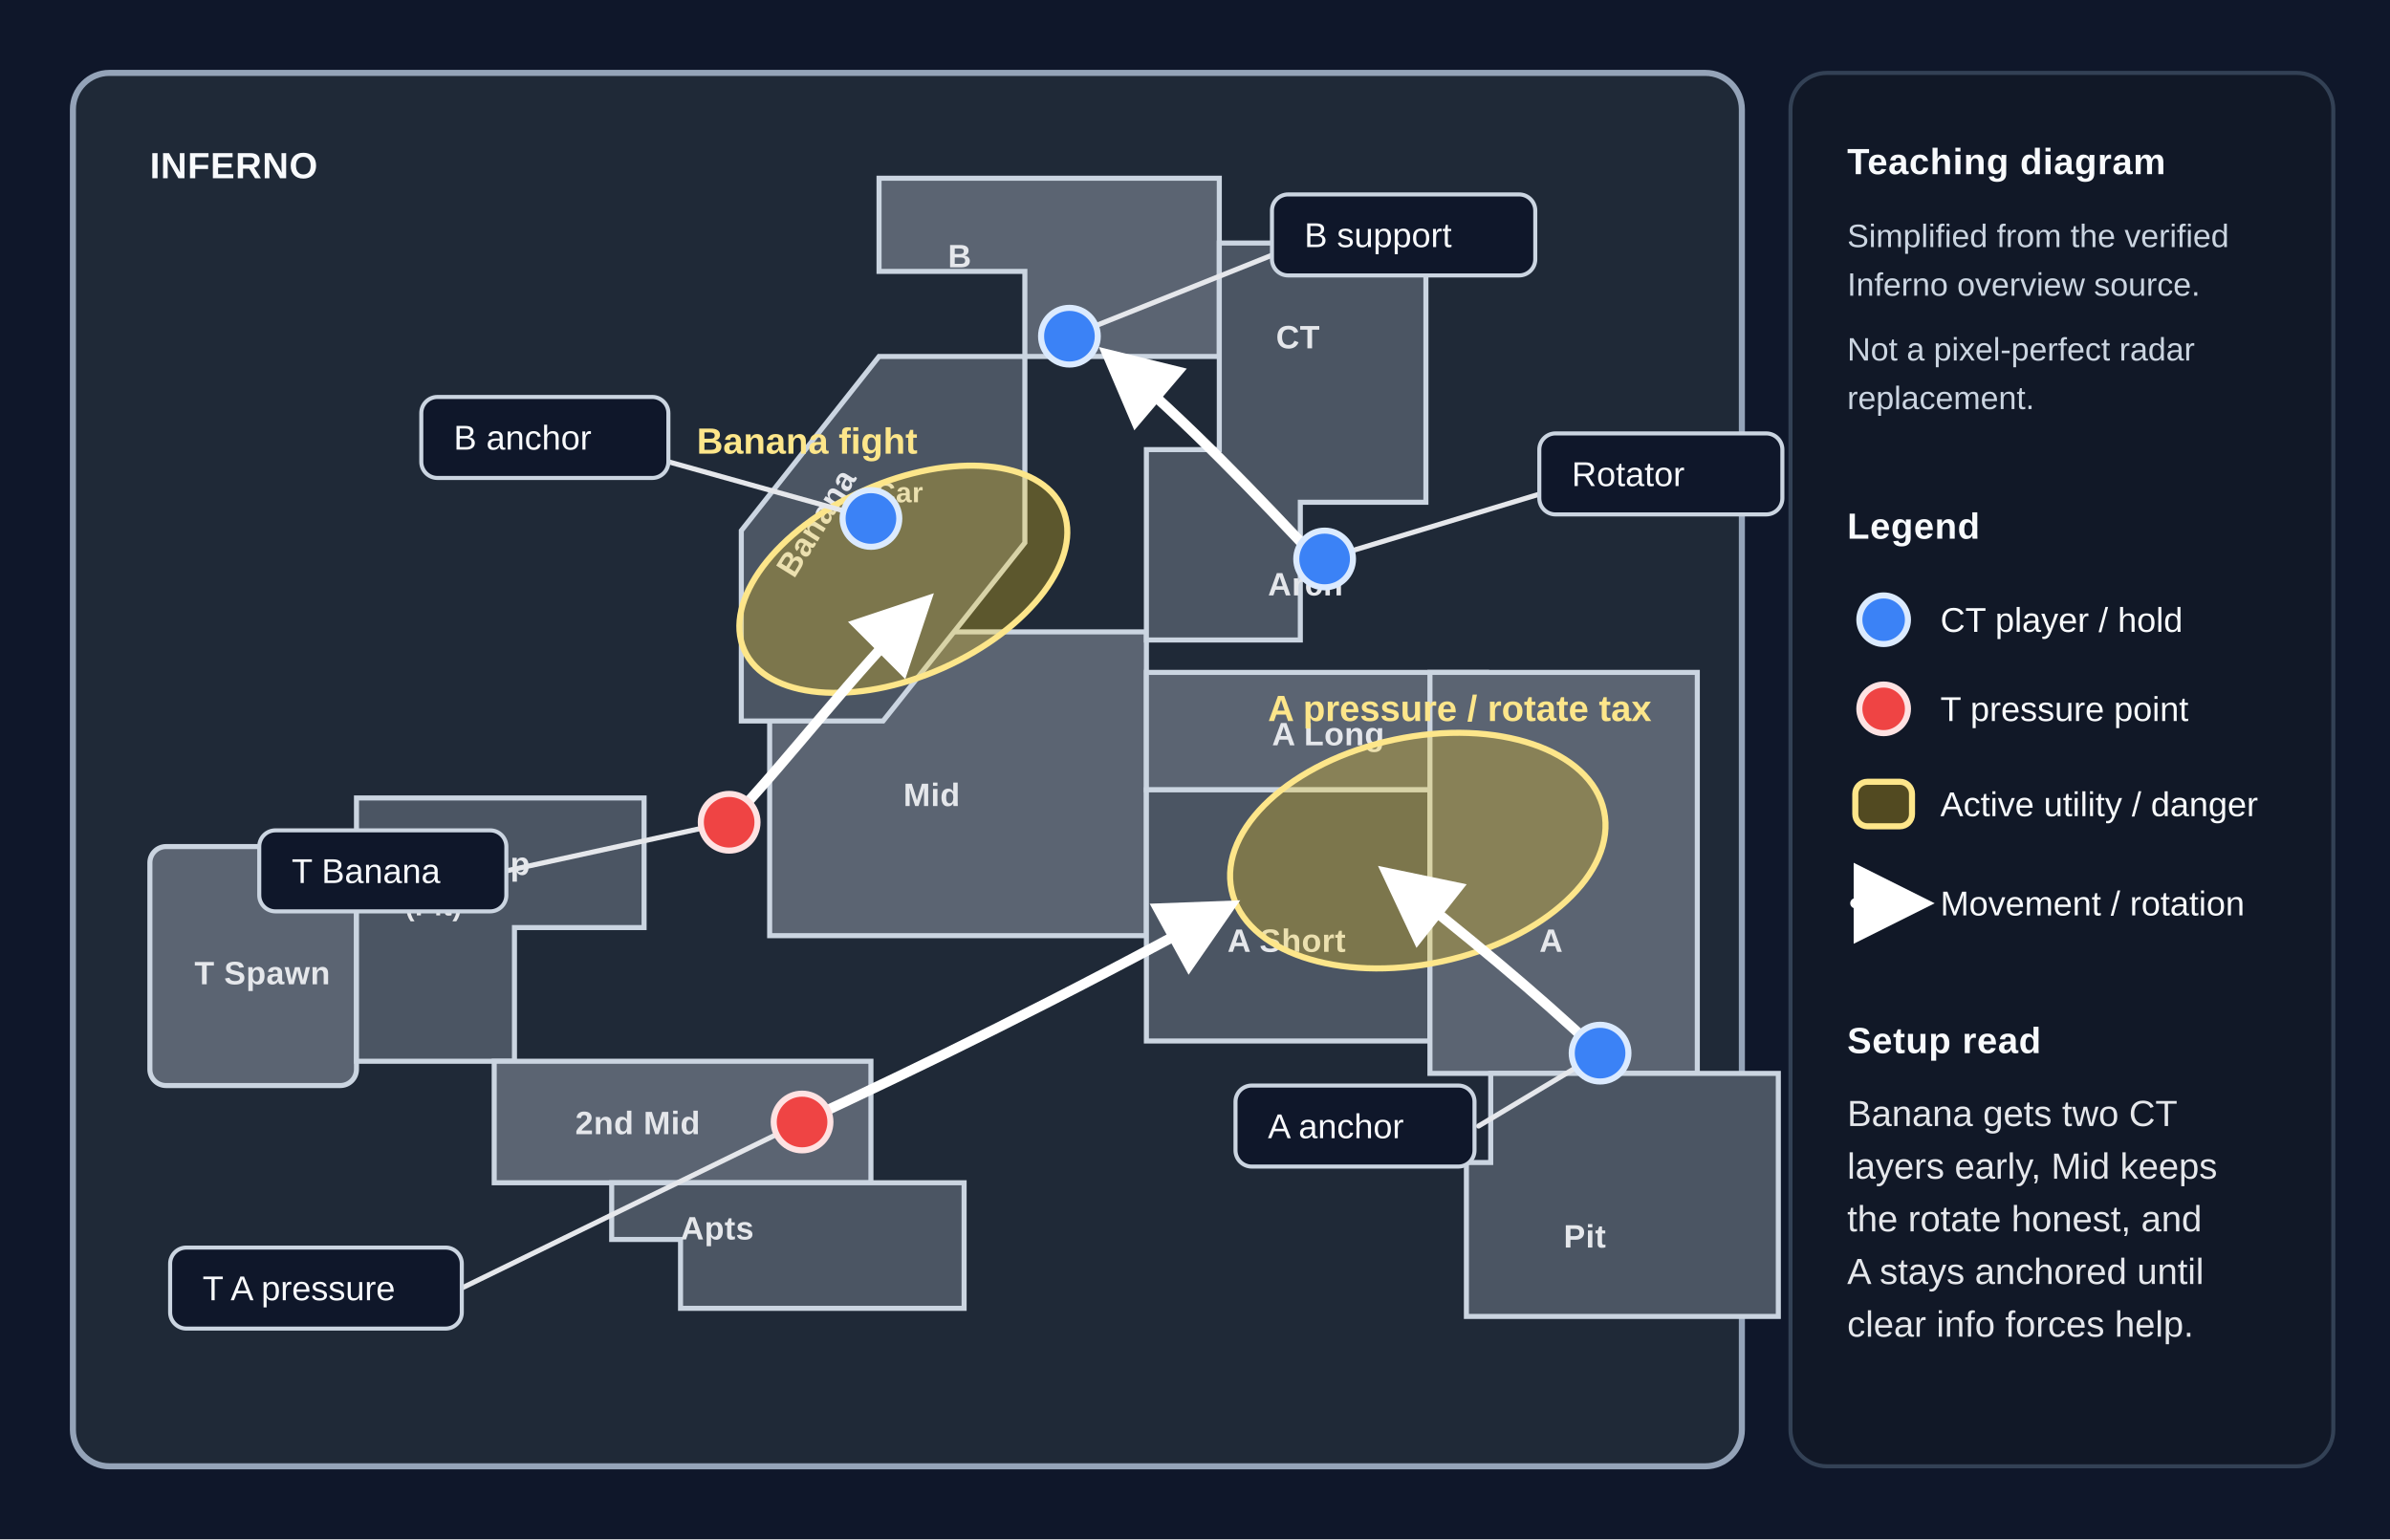
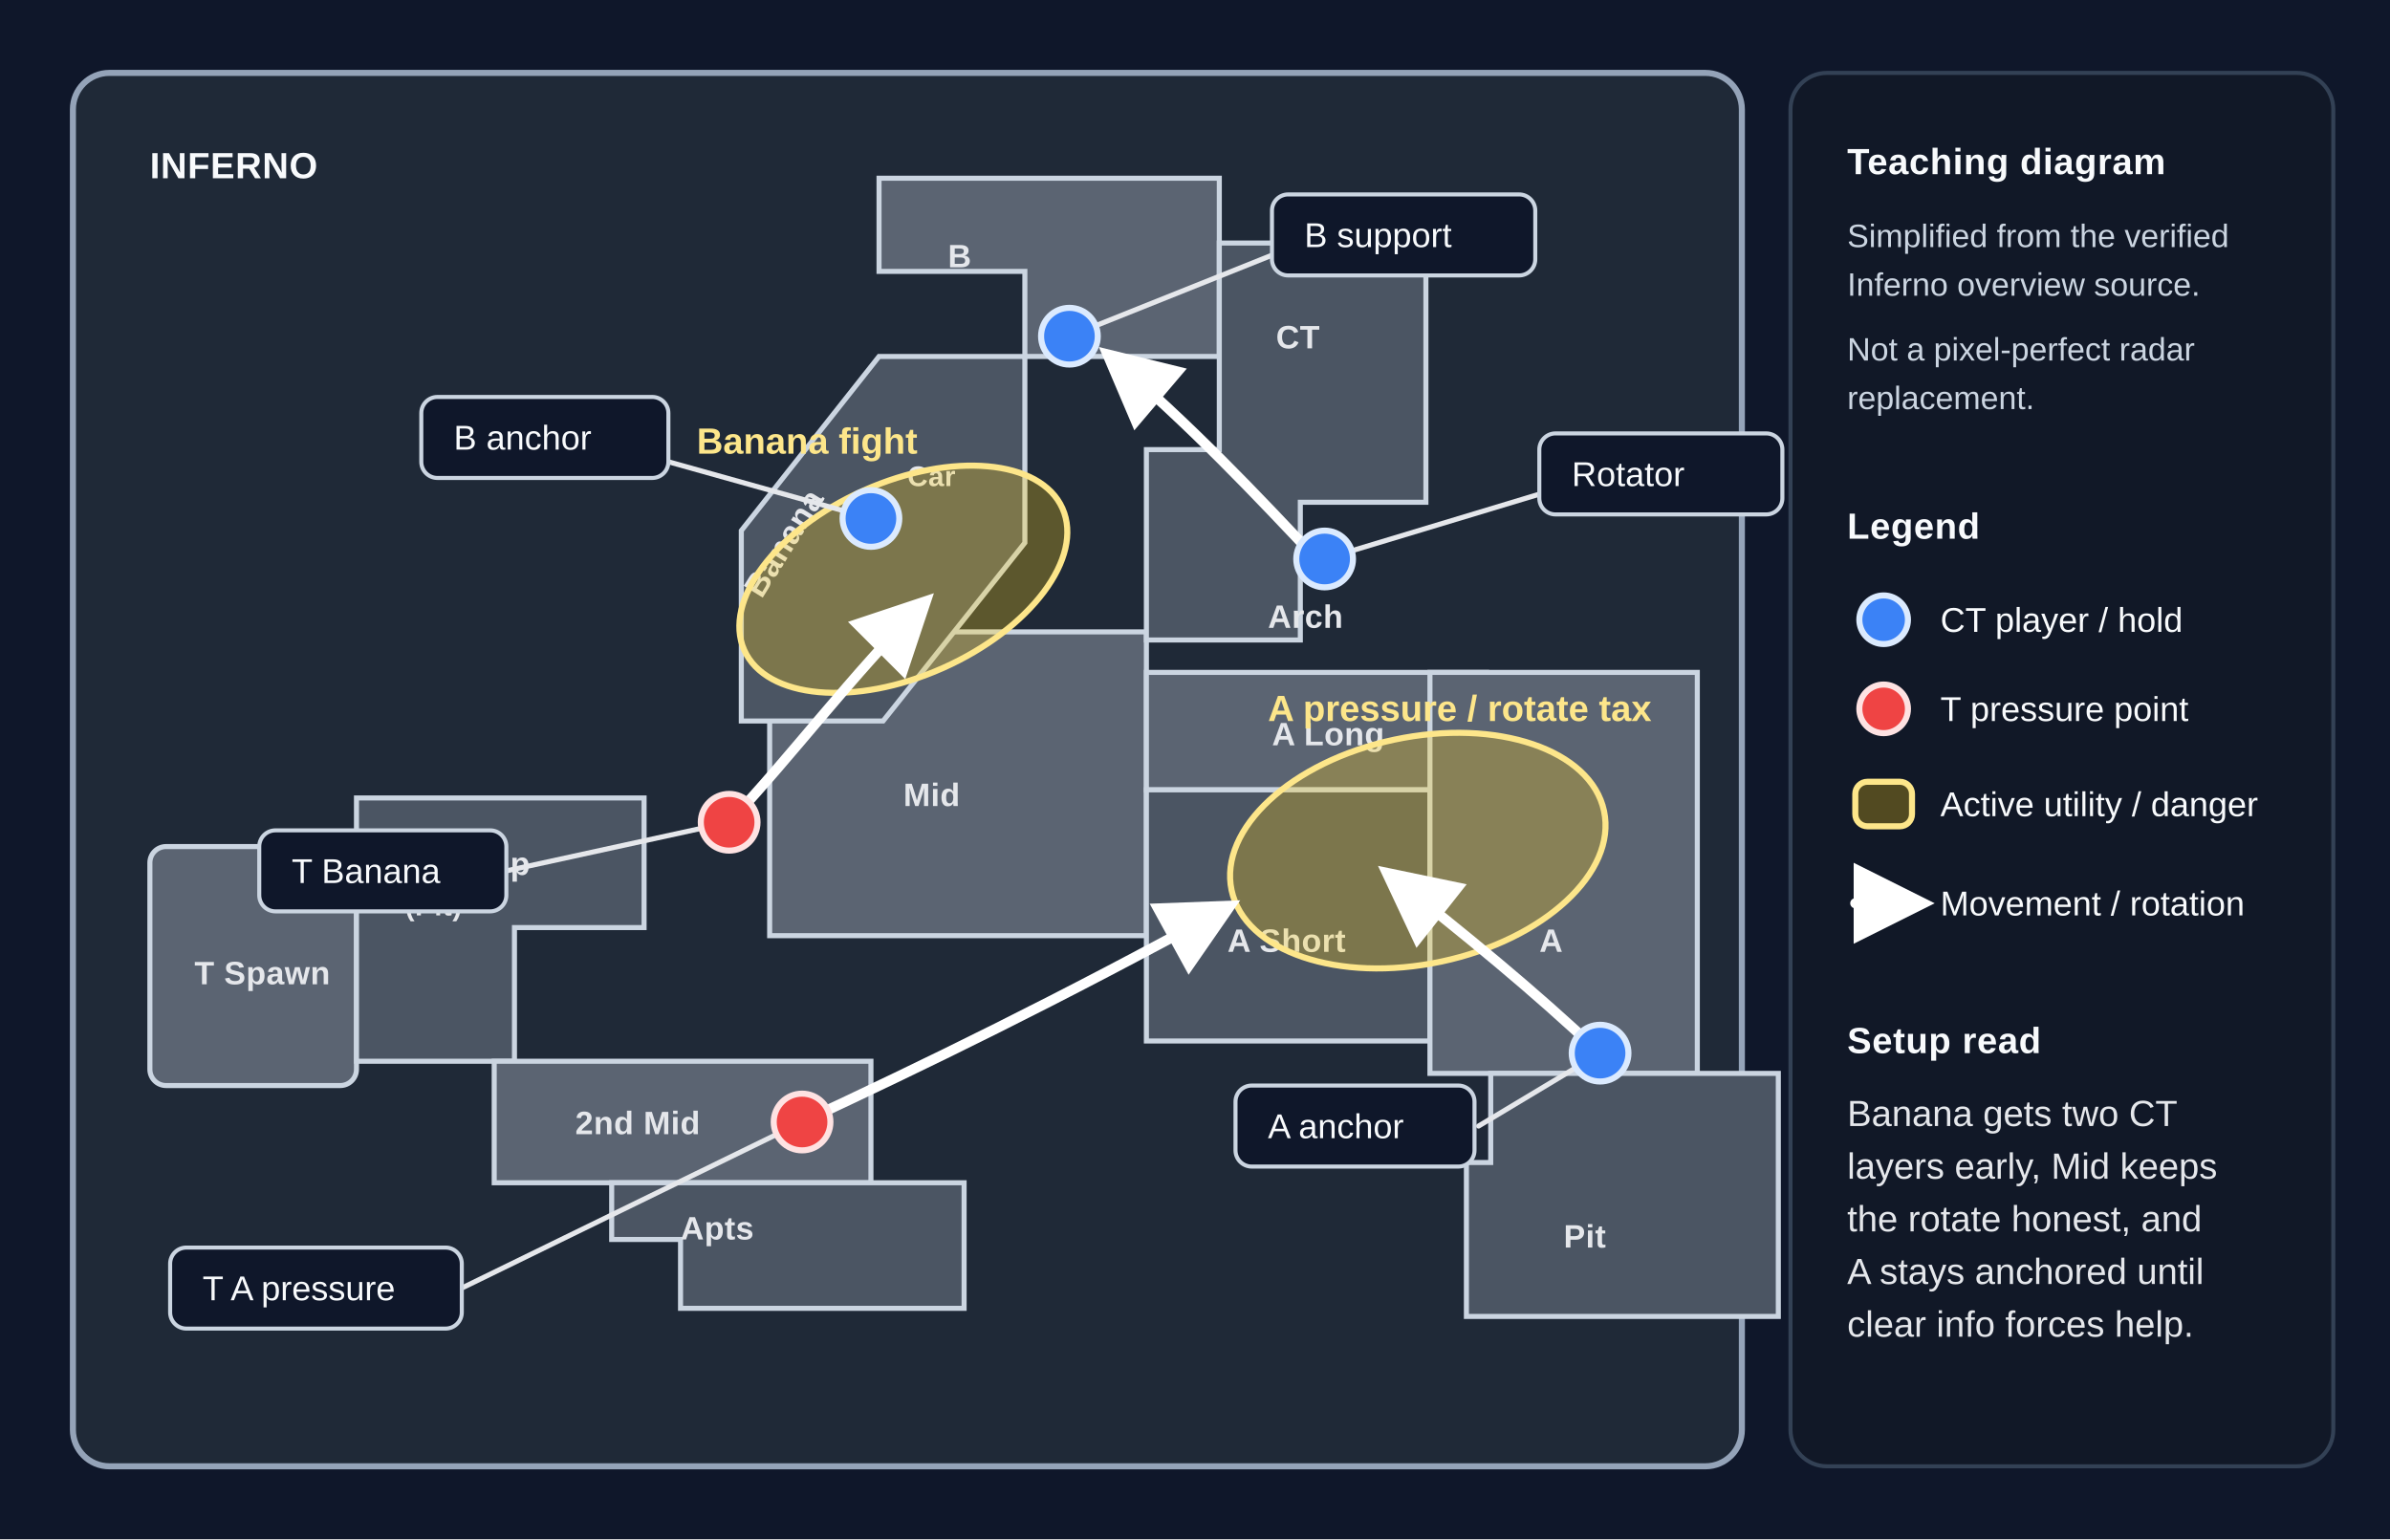
<svg xmlns="http://www.w3.org/2000/svg" viewBox="0 0 1180 760" role="img" aria-labelledby="title desc">
  <defs>
    <style>
      .bg { fill: #0f172a; }
      .panel { fill: #111827; stroke: #334155; stroke-width: 2; }
      .map-shell { fill: #1f2937; stroke: #94a3b8; stroke-width: 3; }
      .lane { fill: #4b5563; stroke: #cbd5e1; stroke-width: 2.5; }
      .lane-alt { fill: #5b6472; stroke: #cbd5e1; stroke-width: 2.5; }
      .callout { fill: #f8fafc; font-family: Arial, Helvetica, sans-serif; font-size: 18px; font-weight: 700; letter-spacing: 0.3px; }
      .map-label { fill: #e5e7eb; font-family: Arial, Helvetica, sans-serif; font-size: 16px; font-weight: 700; letter-spacing: 0.2px; }
      .small { font-size: 14px; }
      .body { fill: #e5e7eb; font-family: Arial, Helvetica, sans-serif; font-size: 18px; }
      .body-small { fill: #cbd5e1; font-family: Arial, Helvetica, sans-serif; font-size: 16px; }
      .caption { fill: #fde68a; font-family: Arial, Helvetica, sans-serif; font-size: 18px; font-weight: 700; }
      .ct { fill: #3b82f6; stroke: #dbeafe; stroke-width: 3; }
      .t { fill: #ef4444; stroke: #fee2e2; stroke-width: 3; }
      .zone { fill: #facc15; fill-opacity: 0.28; stroke: #fde68a; stroke-width: 3; }
      .arrow { fill: none; stroke: #ffffff; stroke-width: 5; stroke-linecap: round; stroke-linejoin: round; marker-end: url(#arrowhead); }
      .leader { fill: none; stroke: #e5e7eb; stroke-width: 2.5; stroke-linecap: round; }
      .role-box { fill: #0f172a; stroke: #cbd5e1; stroke-width: 2; rx: 8; ry: 8; }
      .legend-text { fill: #f8fafc; font-family: Arial, Helvetica, sans-serif; font-size: 17px; }
    </style>
    <marker id="arrowhead" viewBox="0 0 10 10" refX="8.2" refY="5" markerWidth="8" markerHeight="8" orient="auto-start-reverse">
      <path d="M 0 0 L 10 5 L 0 10 z" fill="#ffffff" />
    </marker>
  </defs>
  <rect class="bg" x="0" y="0" width="1180" height="760" />
  <g aria-label="simplified Inferno map overview">
    <rect class="map-shell" x="36" y="36" width="824" height="688" rx="18" ry="18" />
    <text class="callout" x="74" y="88">INFERNO</text>
    <rect class="lane-alt" x="74" y="418" width="102" height="118" rx="8" ry="8" />
    <polygon class="lane" points="176,394 318,394 318,458 254,458 254,524 176,524" />
    <polygon class="lane-alt" points="244,524 430,524 430,584 244,584" />
    <polygon class="lane" points="302,584 476,584 476,646 336,646 336,612 302,612" />
    <polygon class="lane-alt" points="380,312 566,312 566,462 380,462" />
    <polygon class="lane" points="366,262 434,176 506,176 506,268 436,356 366,356" />
    <polygon class="lane-alt" points="434,88 602,88 602,176 506,176 506,134 434,134" />
    <polygon class="lane" points="602,120 704,120 704,248 642,248 642,316 566,316 566,222 602,222" />
    <polygon class="lane-alt" points="566,332 734,332 734,390 566,390" />
    <polygon class="lane" points="566,390 706,390 706,514 566,514" />
    <polygon class="lane-alt" points="706,332 838,332 838,530 706,530" />
    <polygon class="lane" points="736,530 878,530 878,650 724,650 724,574 736,574" />
    <text class="map-label" x="96" y="486">T Spawn</text>
    <text class="map-label" x="202" y="432">T Ramp</text>
    <text class="map-label small" x="200" y="452">(Pit)</text>
    <text class="map-label" x="284" y="560">2nd Mid</text>
    <text class="map-label" x="336" y="612">Apts</text>
    <text class="map-label" x="446" y="398">Mid</text>
-     <text class="map-label" x="392" y="286" transform="rotate(-58 392 286)">Banana</text>
+     <text class="map-label" x="376" y="296" transform="rotate(-58 376 296)">Banana</text>
    <text class="map-label" x="468" y="132">B</text>
    <text class="map-label" x="630" y="172">CT</text>
-     <text class="map-label" x="626" y="294">Arch</text>
+     <text class="map-label" x="626" y="310">Arch</text>
    <text class="map-label" x="628" y="368">A Long</text>
    <text class="map-label" x="606" y="470">A Short</text>
    <text class="map-label" x="760" y="470">A</text>
    <text class="map-label" x="772" y="616">Pit</text>
-     <text class="map-label small" x="432" y="248">Car</text>
+     <text class="map-label small" x="448" y="240">Car</text>
    <ellipse class="zone" cx="446" cy="286" rx="86" ry="48" transform="rotate(-24 446 286)" />
    <ellipse class="zone" cx="700" cy="420" rx="94" ry="56" transform="rotate(-12 700 420)" />
    <text class="caption" x="344" y="224">Banana fight</text>
    <text class="caption" x="626" y="356">A pressure / rotate tax</text>
    <path class="arrow" d="M 360 406 C 392 372, 420 334, 456 298" />
    <path class="arrow" d="M 396 554 C 456 526, 522 494, 606 448" />
    <path class="arrow" d="M 652 278 C 620 244, 588 210, 548 176" />
    <path class="arrow" d="M 790 520 C 756 488, 724 462, 686 432" />
    <g aria-label="CT Banana anchor">
      <line class="leader" x1="430" y1="256" x2="330" y2="228" />
      <rect class="role-box" x="208" y="196" width="122" height="40" />
      <circle class="ct" cx="430" cy="256" r="14" />
      <text class="legend-text" x="224" y="222">B anchor</text>
    </g>
    <g aria-label="CT Banana support">
      <line class="leader" x1="528" y1="166" x2="628" y2="126" />
      <rect class="role-box" x="628" y="96" width="130" height="40" />
      <circle class="ct" cx="528" cy="166" r="14" />
      <text class="legend-text" x="644" y="122">B support</text>
    </g>
    <g aria-label="CT mid rotator">
      <line class="leader" x1="654" y1="276" x2="760" y2="244" />
      <rect class="role-box" x="760" y="214" width="120" height="40" />
      <circle class="ct" cx="654" cy="276" r="14" />
      <text class="legend-text" x="776" y="240">Rotator</text>
    </g>
    <g aria-label="CT A anchor">
      <line class="leader" x1="790" y1="520" x2="730" y2="556" />
      <rect class="role-box" x="610" y="536" width="118" height="40" />
      <circle class="ct" cx="790" cy="520" r="14" />
      <text class="legend-text" x="626" y="562">A anchor</text>
    </g>
    <g aria-label="T Banana pressure">
      <line class="leader" x1="360" y1="406" x2="250" y2="430" />
      <rect class="role-box" x="128" y="410" width="122" height="40" />
      <circle class="t" cx="360" cy="406" r="14" />
      <text class="legend-text" x="144" y="436">T Banana</text>
    </g>
    <g aria-label="T A-side pressure">
      <line class="leader" x1="396" y1="554" x2="228" y2="636" />
      <rect class="role-box" x="84" y="616" width="144" height="40" />
      <circle class="t" cx="396" cy="554" r="14" />
      <text class="legend-text" x="100" y="642">T A pressure</text>
    </g>
  </g>
  <g aria-label="legend and teaching note">
    <rect class="panel" x="884" y="36" width="268" height="688" rx="18" ry="18" />
    <text class="callout" x="912" y="86">Teaching diagram</text>
    <text class="body-small" x="912" y="122">Simplified from the verified</text>
    <text class="body-small" x="912" y="146">Inferno overview source.</text>
    <text class="body-small" x="912" y="178">Not a pixel-perfect radar</text>
    <text class="body-small" x="912" y="202">replacement.</text>
    <text class="callout" x="912" y="266">Legend</text>
    <circle class="ct" cx="930" cy="306" r="12" />
    <text class="legend-text" x="958" y="312">CT player / hold</text>
    <circle class="t" cx="930" cy="350" r="12" />
    <text class="legend-text" x="958" y="356">T pressure point</text>
    <rect class="zone" x="916" y="386" width="28" height="22" rx="6" ry="6" />
    <text class="legend-text" x="958" y="403">Active utility / danger</text>
    <line class="arrow" x1="916" y1="446" x2="948" y2="446" />
    <text class="legend-text" x="958" y="452">Movement / rotation</text>
    <text class="callout" x="912" y="520">Setup read</text>
    <text class="body" x="912" y="556">Banana gets two CT</text>
    <text class="body" x="912" y="582">layers early, Mid keeps</text>
    <text class="body" x="912" y="608">the rotate honest, and</text>
    <text class="body" x="912" y="634">A stays anchored until</text>
    <text class="body" x="912" y="660">clear info forces help.</text>
  </g>
</svg>
